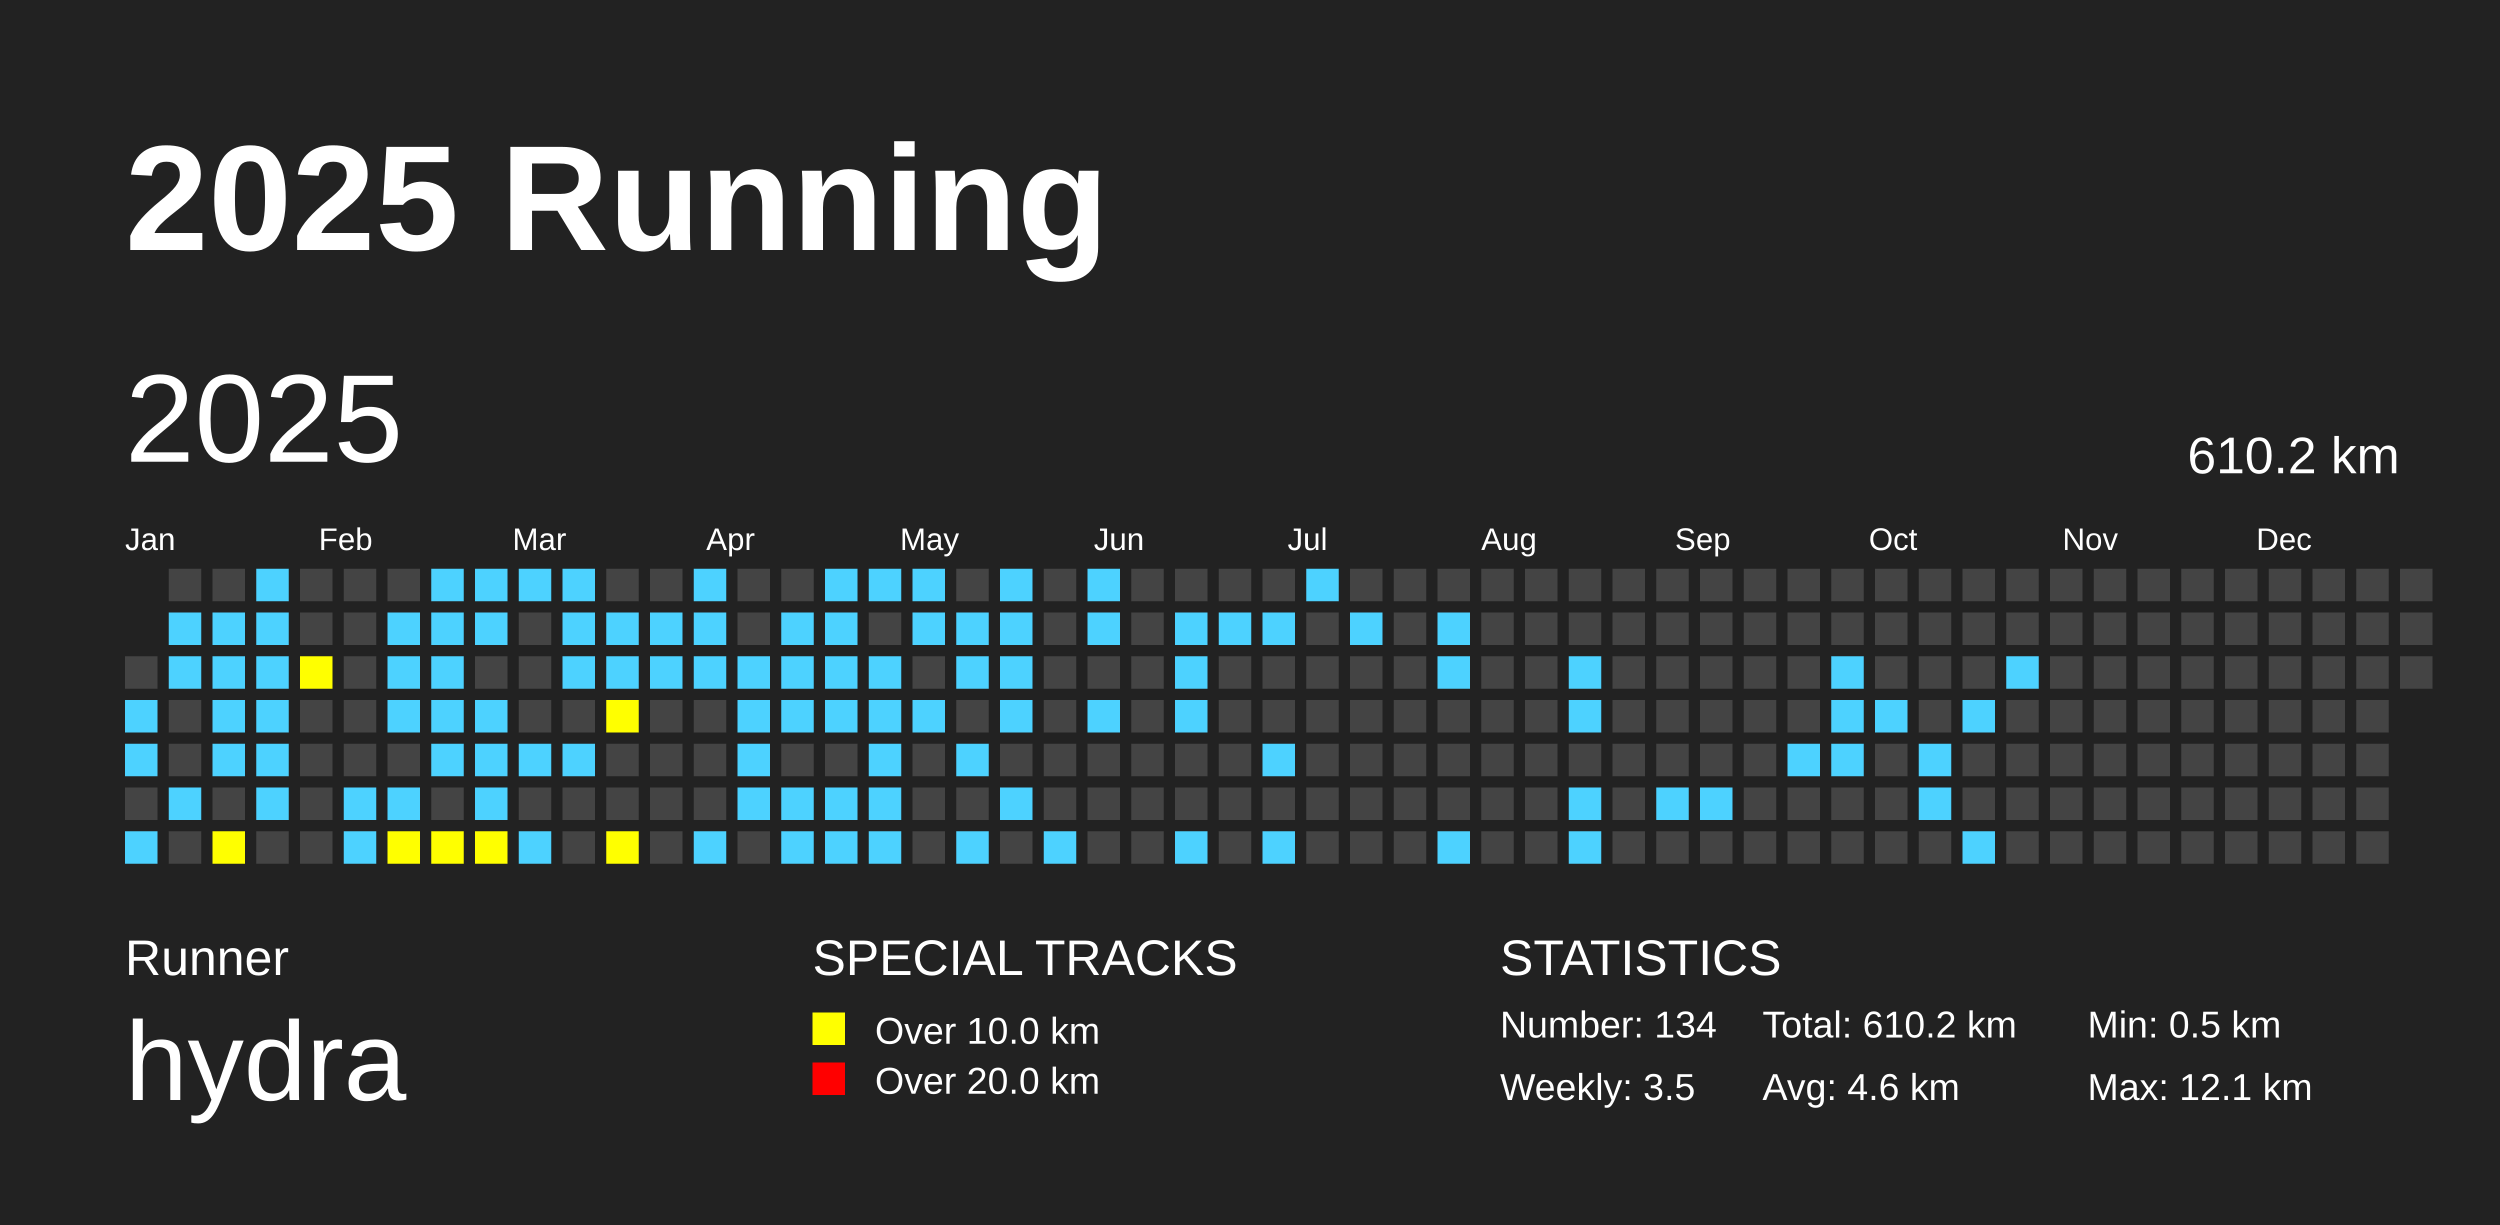
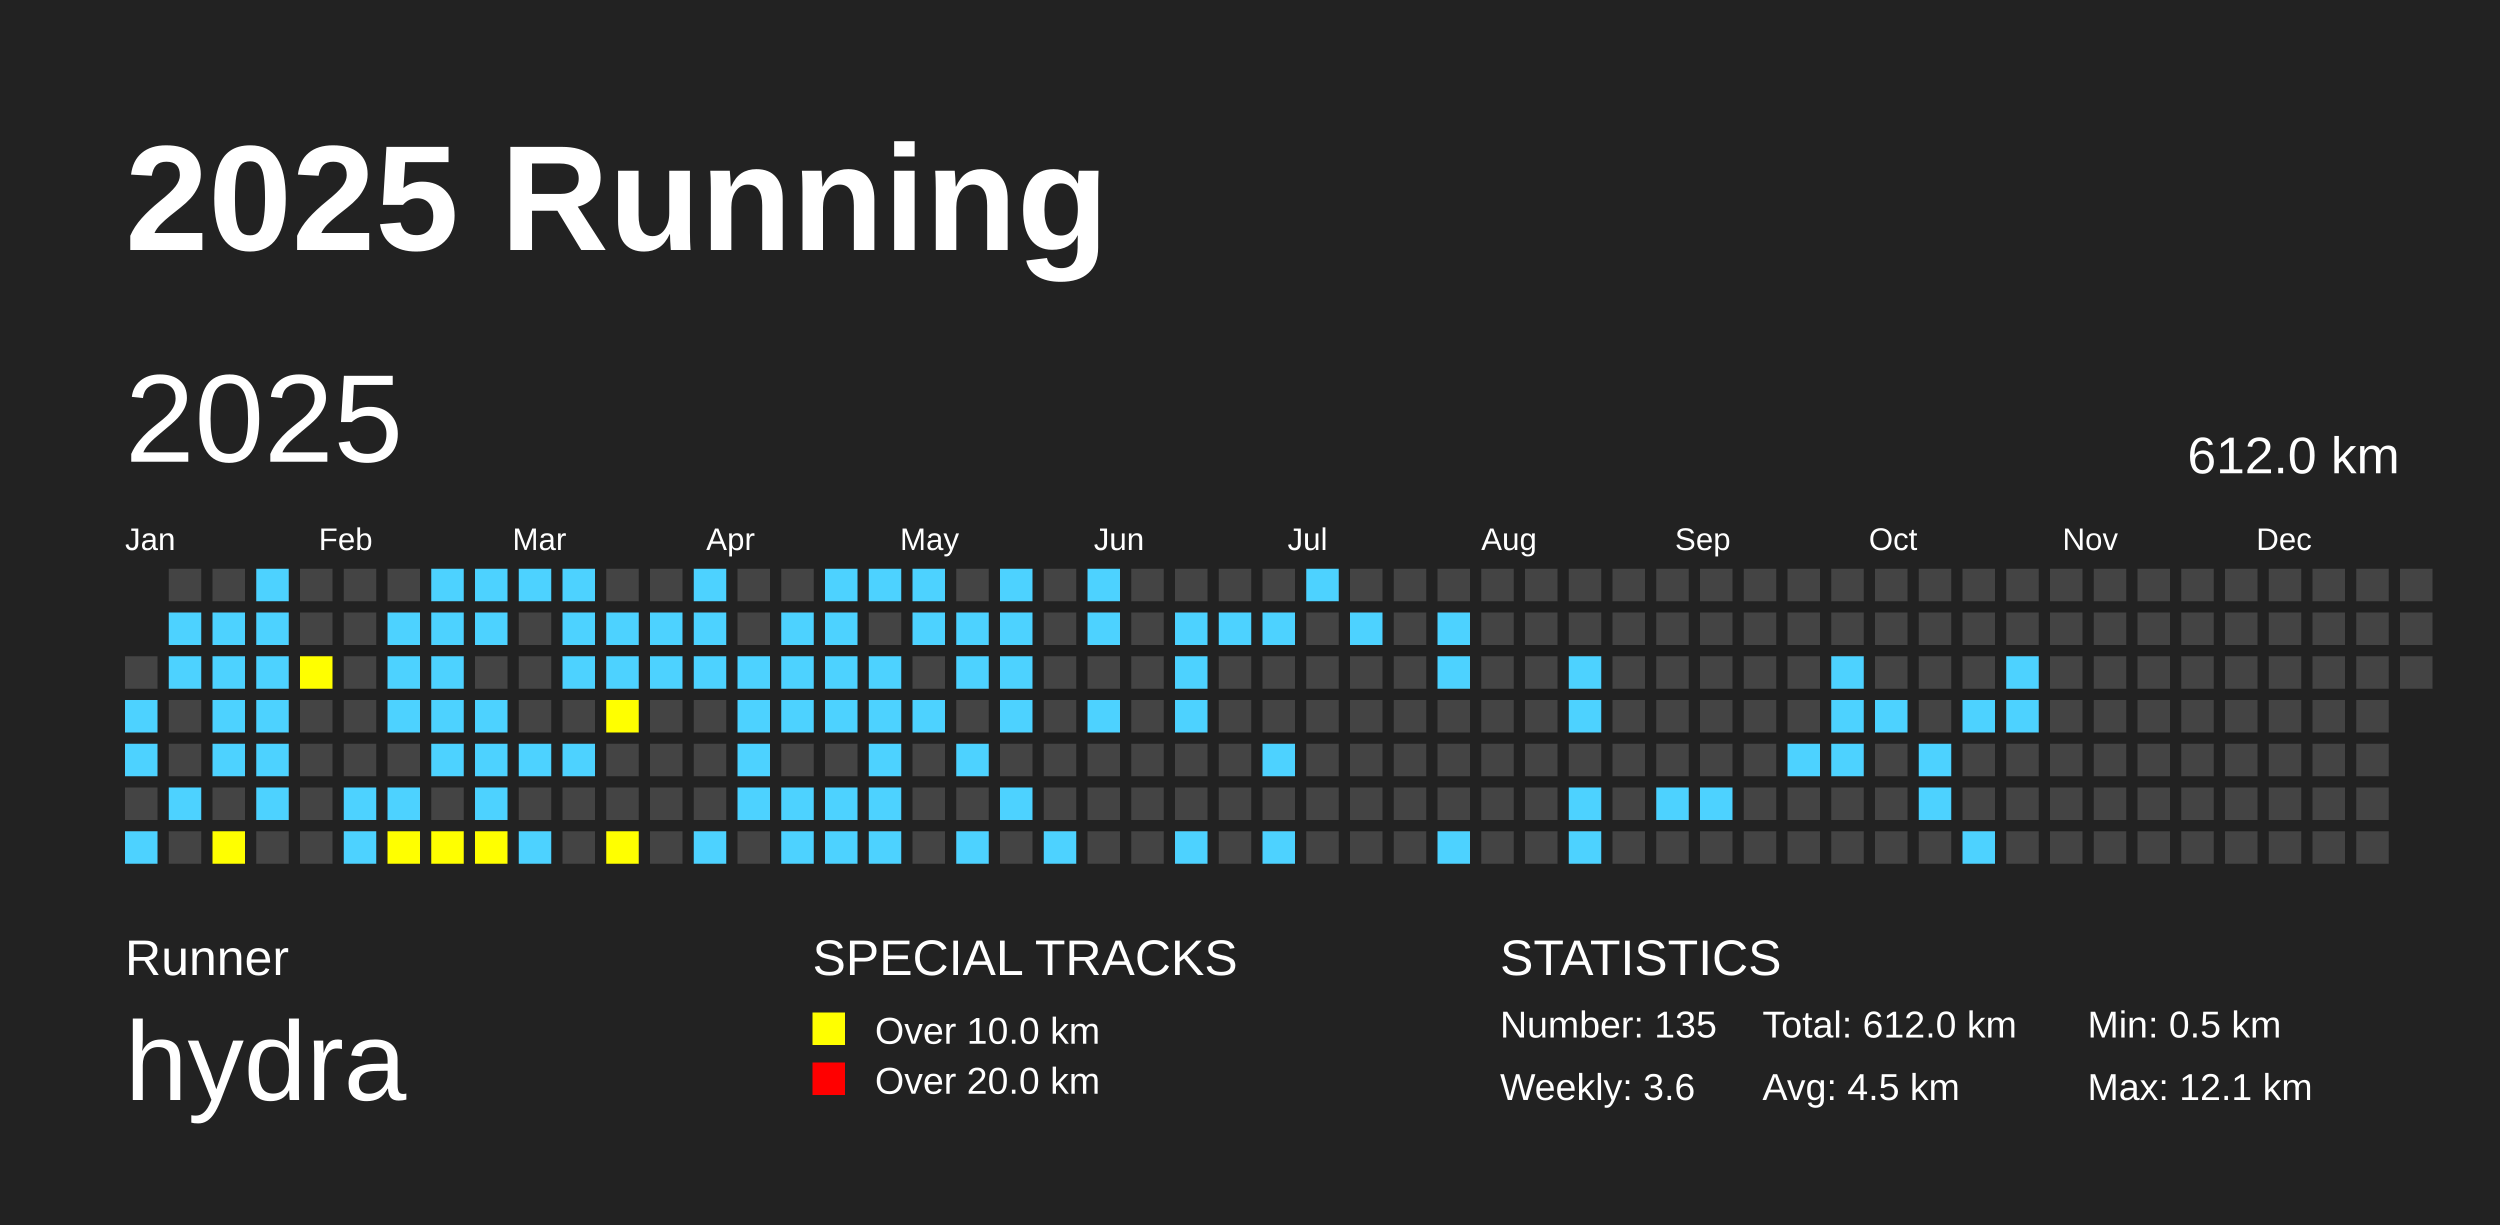
<svg xmlns="http://www.w3.org/2000/svg" baseProfile="full" height="98mm" version="1.1" viewBox="0,0,200,98" width="200mm">
  <defs />
  <rect fill="#222222" height="98" width="200" x="0" y="0" />
  <text fill="#FFFFFF" style="font-size:12px; font-family:Arial; font-weight:bold;" x="10" y="20">2025 Running</text>
  <text fill="#FFFFFF" style="font-size:4px; font-family:Arial" x="10" y="78">Runner</text>
  <text fill="#FFFFFF" style="font-size:9px; font-family:Arial" x="10" y="88">hydra</text>
  <text fill="#FFFFFF" style="font-size:4px; font-family:Arial" x="65" y="78">SPECIAL TRACKS</text>
  <rect fill="yellow" height="2.6" width="2.6" x="65" y="81" />
  <text fill="#FFFFFF" style="font-size:3px; font-family:Arial" x="70" y="83.5">Over 10.0 km</text>
  <rect fill="red" height="2.6" width="2.6" x="65" y="85" />
  <text fill="#FFFFFF" style="font-size:3px; font-family:Arial" x="70" y="87.5">Over 20.0 km</text>
  <text fill="#FFFFFF" style="font-size:4px; font-family:Arial" x="120" y="78">STATISTICS</text>
-   <text fill="#FFFFFF" style="font-size:3px; font-family:Arial" x="120" y="83">Number: 134</text>
-   <text fill="#FFFFFF" style="font-size:3px; font-family:Arial" x="120" y="88">Weekly: 3.5</text>
-   <text fill="#FFFFFF" style="font-size:3px; font-family:Arial" x="141" y="83">Total: 610.2 km</text>
-   <text fill="#FFFFFF" style="font-size:3px; font-family:Arial" x="141" y="88">Avg: 4.6 km</text>
+   <text fill="#FFFFFF" style="font-size:3px; font-family:Arial" x="120" y="83">Number: 135</text>
+   <text fill="#FFFFFF" style="font-size:3px; font-family:Arial" x="120" y="88">Weekly: 3.6</text>
+   <text fill="#FFFFFF" style="font-size:3px; font-family:Arial" x="141" y="83">Total: 612.0 km</text>
+   <text fill="#FFFFFF" style="font-size:3px; font-family:Arial" x="141" y="88">Avg: 4.5 km</text>
  <text fill="#FFFFFF" style="font-size:3px; font-family:Arial" x="167" y="83">Min: 0.5 km</text>
  <text fill="#FFFFFF" style="font-size:3px; font-family:Arial" x="167" y="88">Max: 12.1 km</text>
  <text dominant-baseline="hanging" fill="#FFFFFF" style="font-size:10.0px; font-family:Arial;" x="10" y="30">2025</text>
-   <text dominant-baseline="hanging" fill="#FFFFFF" style="font-size:4.125px; font-family:Arial;" x="175" y="35">610.2 km</text>
+   <text dominant-baseline="hanging" fill="#FFFFFF" style="font-size:4.125px; font-family:Arial;" x="175" y="35">612.0 km</text>
  <text fill="#FFFFFF" style="font-size:2.5px; font-family:Arial" x="10.0" y="44">Jan</text>
  <text fill="#FFFFFF" style="font-size:2.5px; font-family:Arial" x="25.5" y="44">Feb</text>
  <text fill="#FFFFFF" style="font-size:2.5px; font-family:Arial" x="41.0" y="44">Mar</text>
  <text fill="#FFFFFF" style="font-size:2.5px; font-family:Arial" x="56.5" y="44">Apr</text>
  <text fill="#FFFFFF" style="font-size:2.5px; font-family:Arial" x="72.0" y="44">May</text>
  <text fill="#FFFFFF" style="font-size:2.5px; font-family:Arial" x="87.5" y="44">Jun</text>
  <text fill="#FFFFFF" style="font-size:2.5px; font-family:Arial" x="103.0" y="44">Jul</text>
  <text fill="#FFFFFF" style="font-size:2.5px; font-family:Arial" x="118.5" y="44">Aug</text>
  <text fill="#FFFFFF" style="font-size:2.5px; font-family:Arial" x="134.0" y="44">Sep</text>
  <text fill="#FFFFFF" style="font-size:2.5px; font-family:Arial" x="149.5" y="44">Oct</text>
  <text fill="#FFFFFF" style="font-size:2.5px; font-family:Arial" x="165.0" y="44">Nov</text>
  <text fill="#FFFFFF" style="font-size:2.5px; font-family:Arial" x="180.5" y="44">Dec</text>
  <rect fill="#444444" height="2.6" width="2.6" x="10.0" y="52.5" />
  <rect fill="#4DD2FF" height="2.6" width="2.6" x="10.0" y="56.0" />
  <rect fill="#4DD2FF" height="2.6" width="2.6" x="10.0" y="59.5" />
  <rect fill="#444444" height="2.6" width="2.6" x="10.0" y="63.0" />
  <rect fill="#4DD2FF" height="2.6" width="2.6" x="10.0" y="66.5" />
  <rect fill="#444444" height="2.6" width="2.6" x="13.5" y="45.5" />
  <rect fill="#4DD2FF" height="2.6" width="2.6" x="13.5" y="49.0" />
  <rect fill="#4DD2FF" height="2.6" width="2.6" x="13.5" y="52.5" />
  <rect fill="#444444" height="2.6" width="2.6" x="13.5" y="56.0" />
  <rect fill="#444444" height="2.6" width="2.6" x="13.5" y="59.5" />
  <rect fill="#4DD2FF" height="2.6" width="2.6" x="13.5" y="63.0" />
  <rect fill="#444444" height="2.6" width="2.6" x="13.5" y="66.5" />
  <rect fill="#444444" height="2.6" width="2.6" x="17.0" y="45.5" />
  <rect fill="#4DD2FF" height="2.6" width="2.6" x="17.0" y="49.0" />
  <rect fill="#4DD2FF" height="2.6" width="2.6" x="17.0" y="52.5" />
  <rect fill="#4DD2FF" height="2.6" width="2.6" x="17.0" y="56.0" />
  <rect fill="#4DD2FF" height="2.6" width="2.6" x="17.0" y="59.5" />
  <rect fill="#444444" height="2.6" width="2.6" x="17.0" y="63.0" />
  <rect fill="yellow" height="2.6" width="2.6" x="17.0" y="66.5" />
  <rect fill="#4DD2FF" height="2.6" width="2.6" x="20.5" y="45.5" />
  <rect fill="#4DD2FF" height="2.6" width="2.6" x="20.5" y="49.0" />
  <rect fill="#4DD2FF" height="2.6" width="2.6" x="20.5" y="52.5" />
  <rect fill="#4DD2FF" height="2.6" width="2.6" x="20.5" y="56.0" />
  <rect fill="#4DD2FF" height="2.6" width="2.6" x="20.5" y="59.5" />
  <rect fill="#4DD2FF" height="2.6" width="2.6" x="20.5" y="63.0" />
  <rect fill="#444444" height="2.6" width="2.6" x="20.5" y="66.5" />
  <rect fill="#444444" height="2.6" width="2.6" x="24.0" y="45.5" />
  <rect fill="#444444" height="2.6" width="2.6" x="24.0" y="49.0" />
  <rect fill="yellow" height="2.6" width="2.6" x="24.0" y="52.5" />
  <rect fill="#444444" height="2.6" width="2.6" x="24.0" y="56.0" />
  <rect fill="#444444" height="2.6" width="2.6" x="24.0" y="59.5" />
  <rect fill="#444444" height="2.6" width="2.6" x="24.0" y="63.0" />
  <rect fill="#444444" height="2.6" width="2.6" x="24.0" y="66.5" />
  <rect fill="#444444" height="2.6" width="2.6" x="27.5" y="45.5" />
  <rect fill="#444444" height="2.6" width="2.6" x="27.5" y="49.0" />
  <rect fill="#444444" height="2.6" width="2.6" x="27.5" y="52.5" />
  <rect fill="#444444" height="2.6" width="2.6" x="27.5" y="56.0" />
  <rect fill="#444444" height="2.6" width="2.6" x="27.5" y="59.5" />
  <rect fill="#4DD2FF" height="2.6" width="2.6" x="27.5" y="63.0" />
  <rect fill="#4DD2FF" height="2.6" width="2.6" x="27.5" y="66.5" />
  <rect fill="#444444" height="2.6" width="2.6" x="31.0" y="45.5" />
  <rect fill="#4DD2FF" height="2.6" width="2.6" x="31.0" y="49.0" />
  <rect fill="#4DD2FF" height="2.6" width="2.6" x="31.0" y="52.5" />
  <rect fill="#4DD2FF" height="2.6" width="2.6" x="31.0" y="56.0" />
  <rect fill="#444444" height="2.6" width="2.6" x="31.0" y="59.5" />
  <rect fill="#4DD2FF" height="2.6" width="2.6" x="31.0" y="63.0" />
  <rect fill="yellow" height="2.6" width="2.6" x="31.0" y="66.5" />
  <rect fill="#4DD2FF" height="2.6" width="2.6" x="34.5" y="45.5" />
  <rect fill="#4DD2FF" height="2.6" width="2.6" x="34.5" y="49.0" />
  <rect fill="#4DD2FF" height="2.6" width="2.6" x="34.5" y="52.5" />
  <rect fill="#4DD2FF" height="2.6" width="2.6" x="34.5" y="56.0" />
  <rect fill="#4DD2FF" height="2.6" width="2.6" x="34.5" y="59.5" />
  <rect fill="#444444" height="2.6" width="2.6" x="34.5" y="63.0" />
  <rect fill="yellow" height="2.6" width="2.6" x="34.5" y="66.5" />
  <rect fill="#4DD2FF" height="2.6" width="2.6" x="38.0" y="45.5" />
  <rect fill="#4DD2FF" height="2.6" width="2.6" x="38.0" y="49.0" />
  <rect fill="#444444" height="2.6" width="2.6" x="38.0" y="52.5" />
  <rect fill="#4DD2FF" height="2.6" width="2.6" x="38.0" y="56.0" />
  <rect fill="#4DD2FF" height="2.6" width="2.6" x="38.0" y="59.5" />
  <rect fill="#4DD2FF" height="2.6" width="2.6" x="38.0" y="63.0" />
  <rect fill="yellow" height="2.6" width="2.6" x="38.0" y="66.5" />
  <rect fill="#4DD2FF" height="2.6" width="2.6" x="41.5" y="45.5" />
  <rect fill="#444444" height="2.6" width="2.6" x="41.5" y="49.0" />
  <rect fill="#444444" height="2.6" width="2.6" x="41.5" y="52.5" />
  <rect fill="#444444" height="2.6" width="2.6" x="41.5" y="56.0" />
  <rect fill="#4DD2FF" height="2.6" width="2.6" x="41.5" y="59.5" />
  <rect fill="#444444" height="2.6" width="2.6" x="41.5" y="63.0" />
  <rect fill="#4DD2FF" height="2.6" width="2.6" x="41.5" y="66.5" />
  <rect fill="#4DD2FF" height="2.6" width="2.6" x="45.0" y="45.5" />
  <rect fill="#4DD2FF" height="2.6" width="2.6" x="45.0" y="49.0" />
  <rect fill="#4DD2FF" height="2.6" width="2.6" x="45.0" y="52.5" />
  <rect fill="#444444" height="2.6" width="2.6" x="45.0" y="56.0" />
  <rect fill="#4DD2FF" height="2.6" width="2.6" x="45.0" y="59.5" />
  <rect fill="#444444" height="2.6" width="2.6" x="45.0" y="63.0" />
  <rect fill="#444444" height="2.6" width="2.6" x="45.0" y="66.5" />
  <rect fill="#444444" height="2.6" width="2.6" x="48.5" y="45.5" />
  <rect fill="#4DD2FF" height="2.6" width="2.6" x="48.5" y="49.0" />
  <rect fill="#4DD2FF" height="2.6" width="2.6" x="48.5" y="52.5" />
  <rect fill="yellow" height="2.6" width="2.6" x="48.5" y="56.0" />
  <rect fill="#444444" height="2.6" width="2.6" x="48.5" y="59.5" />
  <rect fill="#444444" height="2.6" width="2.6" x="48.5" y="63.0" />
  <rect fill="yellow" height="2.6" width="2.6" x="48.5" y="66.5" />
  <rect fill="#444444" height="2.6" width="2.6" x="52.0" y="45.5" />
  <rect fill="#4DD2FF" height="2.6" width="2.6" x="52.0" y="49.0" />
  <rect fill="#4DD2FF" height="2.6" width="2.6" x="52.0" y="52.5" />
  <rect fill="#444444" height="2.6" width="2.6" x="52.0" y="56.0" />
  <rect fill="#444444" height="2.6" width="2.6" x="52.0" y="59.5" />
  <rect fill="#444444" height="2.6" width="2.6" x="52.0" y="63.0" />
  <rect fill="#444444" height="2.6" width="2.6" x="52.0" y="66.5" />
  <rect fill="#4DD2FF" height="2.6" width="2.6" x="55.5" y="45.5" />
  <rect fill="#4DD2FF" height="2.6" width="2.6" x="55.5" y="49.0" />
  <rect fill="#4DD2FF" height="2.6" width="2.6" x="55.5" y="52.5" />
  <rect fill="#444444" height="2.6" width="2.6" x="55.5" y="56.0" />
  <rect fill="#444444" height="2.6" width="2.6" x="55.5" y="59.5" />
  <rect fill="#444444" height="2.6" width="2.6" x="55.5" y="63.0" />
  <rect fill="#4DD2FF" height="2.6" width="2.6" x="55.5" y="66.5" />
  <rect fill="#444444" height="2.6" width="2.6" x="59.0" y="45.5" />
  <rect fill="#444444" height="2.6" width="2.6" x="59.0" y="49.0" />
  <rect fill="#4DD2FF" height="2.6" width="2.6" x="59.0" y="52.5" />
  <rect fill="#4DD2FF" height="2.6" width="2.6" x="59.0" y="56.0" />
  <rect fill="#4DD2FF" height="2.6" width="2.6" x="59.0" y="59.5" />
  <rect fill="#4DD2FF" height="2.6" width="2.6" x="59.0" y="63.0" />
  <rect fill="#444444" height="2.6" width="2.6" x="59.0" y="66.5" />
  <rect fill="#444444" height="2.6" width="2.6" x="62.5" y="45.5" />
  <rect fill="#4DD2FF" height="2.6" width="2.6" x="62.5" y="49.0" />
  <rect fill="#4DD2FF" height="2.6" width="2.6" x="62.5" y="52.5" />
  <rect fill="#4DD2FF" height="2.6" width="2.6" x="62.5" y="56.0" />
  <rect fill="#444444" height="2.6" width="2.6" x="62.5" y="59.5" />
  <rect fill="#4DD2FF" height="2.6" width="2.6" x="62.5" y="63.0" />
  <rect fill="#4DD2FF" height="2.6" width="2.6" x="62.5" y="66.5" />
  <rect fill="#4DD2FF" height="2.6" width="2.6" x="66.0" y="45.5" />
  <rect fill="#4DD2FF" height="2.6" width="2.6" x="66.0" y="49.0" />
  <rect fill="#4DD2FF" height="2.6" width="2.6" x="66.0" y="52.5" />
  <rect fill="#4DD2FF" height="2.6" width="2.6" x="66.0" y="56.0" />
  <rect fill="#444444" height="2.6" width="2.6" x="66.0" y="59.5" />
  <rect fill="#4DD2FF" height="2.6" width="2.6" x="66.0" y="63.0" />
  <rect fill="#4DD2FF" height="2.6" width="2.6" x="66.0" y="66.5" />
  <rect fill="#4DD2FF" height="2.6" width="2.6" x="69.5" y="45.5" />
  <rect fill="#444444" height="2.6" width="2.6" x="69.5" y="49.0" />
  <rect fill="#4DD2FF" height="2.6" width="2.6" x="69.5" y="52.5" />
  <rect fill="#4DD2FF" height="2.6" width="2.6" x="69.5" y="56.0" />
  <rect fill="#4DD2FF" height="2.6" width="2.6" x="69.5" y="59.5" />
  <rect fill="#4DD2FF" height="2.6" width="2.6" x="69.5" y="63.0" />
  <rect fill="#4DD2FF" height="2.6" width="2.6" x="69.5" y="66.5" />
  <rect fill="#4DD2FF" height="2.6" width="2.6" x="73.0" y="45.5" />
  <rect fill="#4DD2FF" height="2.6" width="2.6" x="73.0" y="49.0" />
  <rect fill="#444444" height="2.6" width="2.6" x="73.0" y="52.5" />
  <rect fill="#4DD2FF" height="2.6" width="2.6" x="73.0" y="56.0" />
  <rect fill="#444444" height="2.6" width="2.6" x="73.0" y="59.5" />
  <rect fill="#444444" height="2.6" width="2.6" x="73.0" y="63.0" />
  <rect fill="#444444" height="2.6" width="2.6" x="73.0" y="66.5" />
  <rect fill="#444444" height="2.6" width="2.6" x="76.5" y="45.5" />
  <rect fill="#4DD2FF" height="2.6" width="2.6" x="76.5" y="49.0" />
  <rect fill="#4DD2FF" height="2.6" width="2.6" x="76.5" y="52.5" />
  <rect fill="#444444" height="2.6" width="2.6" x="76.5" y="56.0" />
  <rect fill="#4DD2FF" height="2.6" width="2.6" x="76.5" y="59.5" />
  <rect fill="#444444" height="2.6" width="2.6" x="76.5" y="63.0" />
  <rect fill="#4DD2FF" height="2.6" width="2.6" x="76.5" y="66.5" />
  <rect fill="#4DD2FF" height="2.6" width="2.6" x="80.0" y="45.5" />
  <rect fill="#4DD2FF" height="2.6" width="2.6" x="80.0" y="49.0" />
  <rect fill="#4DD2FF" height="2.6" width="2.6" x="80.0" y="52.5" />
  <rect fill="#4DD2FF" height="2.6" width="2.6" x="80.0" y="56.0" />
  <rect fill="#444444" height="2.6" width="2.6" x="80.0" y="59.5" />
  <rect fill="#4DD2FF" height="2.6" width="2.6" x="80.0" y="63.0" />
  <rect fill="#444444" height="2.6" width="2.6" x="80.0" y="66.5" />
  <rect fill="#444444" height="2.6" width="2.6" x="83.5" y="45.5" />
  <rect fill="#444444" height="2.6" width="2.6" x="83.5" y="49.0" />
  <rect fill="#444444" height="2.6" width="2.6" x="83.5" y="52.5" />
  <rect fill="#444444" height="2.6" width="2.6" x="83.5" y="56.0" />
  <rect fill="#444444" height="2.6" width="2.6" x="83.5" y="59.5" />
  <rect fill="#444444" height="2.6" width="2.6" x="83.5" y="63.0" />
  <rect fill="#4DD2FF" height="2.6" width="2.6" x="83.5" y="66.5" />
  <rect fill="#4DD2FF" height="2.6" width="2.6" x="87.0" y="45.5" />
  <rect fill="#4DD2FF" height="2.6" width="2.6" x="87.0" y="49.0" />
  <rect fill="#444444" height="2.6" width="2.6" x="87.0" y="52.5" />
  <rect fill="#4DD2FF" height="2.6" width="2.6" x="87.0" y="56.0" />
  <rect fill="#444444" height="2.6" width="2.6" x="87.0" y="59.5" />
  <rect fill="#444444" height="2.6" width="2.6" x="87.0" y="63.0" />
  <rect fill="#444444" height="2.6" width="2.6" x="87.0" y="66.5" />
  <rect fill="#444444" height="2.6" width="2.6" x="90.5" y="45.5" />
  <rect fill="#444444" height="2.6" width="2.6" x="90.5" y="49.0" />
  <rect fill="#444444" height="2.6" width="2.6" x="90.5" y="52.5" />
  <rect fill="#444444" height="2.6" width="2.6" x="90.5" y="56.0" />
  <rect fill="#444444" height="2.6" width="2.6" x="90.5" y="59.5" />
  <rect fill="#444444" height="2.6" width="2.6" x="90.5" y="63.0" />
  <rect fill="#444444" height="2.6" width="2.6" x="90.5" y="66.5" />
  <rect fill="#444444" height="2.6" width="2.6" x="94.0" y="45.5" />
  <rect fill="#4DD2FF" height="2.6" width="2.6" x="94.0" y="49.0" />
  <rect fill="#4DD2FF" height="2.6" width="2.6" x="94.0" y="52.5" />
  <rect fill="#4DD2FF" height="2.6" width="2.6" x="94.0" y="56.0" />
  <rect fill="#444444" height="2.6" width="2.6" x="94.0" y="59.5" />
  <rect fill="#444444" height="2.6" width="2.6" x="94.0" y="63.0" />
  <rect fill="#4DD2FF" height="2.6" width="2.6" x="94.0" y="66.5" />
  <rect fill="#444444" height="2.6" width="2.6" x="97.5" y="45.5" />
  <rect fill="#4DD2FF" height="2.6" width="2.6" x="97.5" y="49.0" />
  <rect fill="#444444" height="2.6" width="2.6" x="97.5" y="52.5" />
  <rect fill="#444444" height="2.6" width="2.6" x="97.5" y="56.0" />
  <rect fill="#444444" height="2.6" width="2.6" x="97.5" y="59.5" />
  <rect fill="#444444" height="2.6" width="2.6" x="97.5" y="63.0" />
  <rect fill="#444444" height="2.6" width="2.6" x="97.5" y="66.5" />
  <rect fill="#444444" height="2.6" width="2.6" x="101.0" y="45.5" />
  <rect fill="#4DD2FF" height="2.6" width="2.6" x="101.0" y="49.0" />
  <rect fill="#444444" height="2.6" width="2.6" x="101.0" y="52.5" />
  <rect fill="#444444" height="2.6" width="2.6" x="101.0" y="56.0" />
  <rect fill="#4DD2FF" height="2.6" width="2.6" x="101.0" y="59.5" />
  <rect fill="#444444" height="2.6" width="2.6" x="101.0" y="63.0" />
  <rect fill="#4DD2FF" height="2.6" width="2.6" x="101.0" y="66.5" />
  <rect fill="#4DD2FF" height="2.6" width="2.6" x="104.5" y="45.5" />
  <rect fill="#444444" height="2.6" width="2.6" x="104.5" y="49.0" />
  <rect fill="#444444" height="2.6" width="2.6" x="104.5" y="52.5" />
  <rect fill="#444444" height="2.6" width="2.6" x="104.5" y="56.0" />
  <rect fill="#444444" height="2.6" width="2.6" x="104.5" y="59.5" />
  <rect fill="#444444" height="2.6" width="2.6" x="104.5" y="63.0" />
  <rect fill="#444444" height="2.6" width="2.6" x="104.5" y="66.5" />
  <rect fill="#444444" height="2.6" width="2.6" x="108.0" y="45.5" />
  <rect fill="#4DD2FF" height="2.6" width="2.6" x="108.0" y="49.0" />
  <rect fill="#444444" height="2.6" width="2.6" x="108.0" y="52.5" />
  <rect fill="#444444" height="2.6" width="2.6" x="108.0" y="56.0" />
  <rect fill="#444444" height="2.6" width="2.6" x="108.0" y="59.5" />
  <rect fill="#444444" height="2.6" width="2.6" x="108.0" y="63.0" />
  <rect fill="#444444" height="2.6" width="2.6" x="108.0" y="66.5" />
  <rect fill="#444444" height="2.6" width="2.6" x="111.5" y="45.5" />
  <rect fill="#444444" height="2.6" width="2.6" x="111.5" y="49.0" />
  <rect fill="#444444" height="2.6" width="2.6" x="111.5" y="52.5" />
  <rect fill="#444444" height="2.6" width="2.6" x="111.5" y="56.0" />
  <rect fill="#444444" height="2.6" width="2.6" x="111.5" y="59.5" />
  <rect fill="#444444" height="2.6" width="2.6" x="111.5" y="63.0" />
  <rect fill="#444444" height="2.6" width="2.6" x="111.5" y="66.5" />
  <rect fill="#444444" height="2.6" width="2.6" x="115.0" y="45.5" />
  <rect fill="#4DD2FF" height="2.6" width="2.6" x="115.0" y="49.0" />
  <rect fill="#4DD2FF" height="2.6" width="2.6" x="115.0" y="52.5" />
  <rect fill="#444444" height="2.6" width="2.6" x="115.0" y="56.0" />
  <rect fill="#444444" height="2.6" width="2.6" x="115.0" y="59.5" />
  <rect fill="#444444" height="2.6" width="2.6" x="115.0" y="63.0" />
  <rect fill="#4DD2FF" height="2.6" width="2.6" x="115.0" y="66.5" />
  <rect fill="#444444" height="2.6" width="2.6" x="118.5" y="45.5" />
  <rect fill="#444444" height="2.6" width="2.6" x="118.5" y="49.0" />
  <rect fill="#444444" height="2.6" width="2.6" x="118.5" y="52.5" />
  <rect fill="#444444" height="2.6" width="2.6" x="118.5" y="56.0" />
  <rect fill="#444444" height="2.6" width="2.6" x="118.5" y="59.5" />
  <rect fill="#444444" height="2.6" width="2.6" x="118.5" y="63.0" />
  <rect fill="#444444" height="2.6" width="2.6" x="118.5" y="66.5" />
  <rect fill="#444444" height="2.6" width="2.6" x="122.0" y="45.5" />
  <rect fill="#444444" height="2.6" width="2.6" x="122.0" y="49.0" />
  <rect fill="#444444" height="2.6" width="2.6" x="122.0" y="52.5" />
  <rect fill="#444444" height="2.6" width="2.6" x="122.0" y="56.0" />
  <rect fill="#444444" height="2.6" width="2.6" x="122.0" y="59.5" />
  <rect fill="#444444" height="2.6" width="2.6" x="122.0" y="63.0" />
  <rect fill="#444444" height="2.6" width="2.6" x="122.0" y="66.5" />
  <rect fill="#444444" height="2.6" width="2.6" x="125.5" y="45.5" />
  <rect fill="#444444" height="2.6" width="2.6" x="125.5" y="49.0" />
  <rect fill="#4DD2FF" height="2.6" width="2.6" x="125.5" y="52.5" />
  <rect fill="#4DD2FF" height="2.6" width="2.6" x="125.5" y="56.0" />
  <rect fill="#444444" height="2.6" width="2.6" x="125.5" y="59.5" />
  <rect fill="#4DD2FF" height="2.6" width="2.6" x="125.5" y="63.0" />
  <rect fill="#4DD2FF" height="2.6" width="2.6" x="125.5" y="66.5" />
  <rect fill="#444444" height="2.6" width="2.6" x="129.0" y="45.5" />
  <rect fill="#444444" height="2.6" width="2.6" x="129.0" y="49.0" />
  <rect fill="#444444" height="2.6" width="2.6" x="129.0" y="52.5" />
  <rect fill="#444444" height="2.6" width="2.6" x="129.0" y="56.0" />
  <rect fill="#444444" height="2.6" width="2.6" x="129.0" y="59.5" />
  <rect fill="#444444" height="2.6" width="2.6" x="129.0" y="63.0" />
  <rect fill="#444444" height="2.6" width="2.6" x="129.0" y="66.5" />
  <rect fill="#444444" height="2.6" width="2.6" x="132.5" y="45.5" />
  <rect fill="#444444" height="2.6" width="2.6" x="132.5" y="49.0" />
  <rect fill="#444444" height="2.6" width="2.6" x="132.5" y="52.5" />
  <rect fill="#444444" height="2.6" width="2.6" x="132.5" y="56.0" />
  <rect fill="#444444" height="2.6" width="2.6" x="132.5" y="59.5" />
  <rect fill="#4DD2FF" height="2.6" width="2.6" x="132.5" y="63.0" />
  <rect fill="#444444" height="2.6" width="2.6" x="132.5" y="66.5" />
  <rect fill="#444444" height="2.6" width="2.6" x="136.0" y="45.5" />
  <rect fill="#444444" height="2.6" width="2.6" x="136.0" y="49.0" />
  <rect fill="#444444" height="2.6" width="2.6" x="136.0" y="52.5" />
  <rect fill="#444444" height="2.6" width="2.6" x="136.0" y="56.0" />
  <rect fill="#444444" height="2.6" width="2.6" x="136.0" y="59.5" />
  <rect fill="#4DD2FF" height="2.6" width="2.6" x="136.0" y="63.0" />
  <rect fill="#444444" height="2.6" width="2.6" x="136.0" y="66.5" />
  <rect fill="#444444" height="2.6" width="2.6" x="139.5" y="45.5" />
  <rect fill="#444444" height="2.6" width="2.6" x="139.5" y="49.0" />
  <rect fill="#444444" height="2.6" width="2.6" x="139.5" y="52.5" />
  <rect fill="#444444" height="2.6" width="2.6" x="139.5" y="56.0" />
  <rect fill="#444444" height="2.6" width="2.6" x="139.5" y="59.5" />
  <rect fill="#444444" height="2.6" width="2.6" x="139.5" y="63.0" />
  <rect fill="#444444" height="2.6" width="2.6" x="139.5" y="66.5" />
  <rect fill="#444444" height="2.6" width="2.6" x="143.0" y="45.5" />
  <rect fill="#444444" height="2.6" width="2.6" x="143.0" y="49.0" />
  <rect fill="#444444" height="2.6" width="2.6" x="143.0" y="52.5" />
  <rect fill="#444444" height="2.6" width="2.6" x="143.0" y="56.0" />
  <rect fill="#4DD2FF" height="2.6" width="2.6" x="143.0" y="59.5" />
  <rect fill="#444444" height="2.6" width="2.6" x="143.0" y="63.0" />
  <rect fill="#444444" height="2.6" width="2.6" x="143.0" y="66.5" />
  <rect fill="#444444" height="2.6" width="2.6" x="146.5" y="45.5" />
  <rect fill="#444444" height="2.6" width="2.6" x="146.5" y="49.0" />
  <rect fill="#4DD2FF" height="2.6" width="2.6" x="146.5" y="52.5" />
  <rect fill="#4DD2FF" height="2.6" width="2.6" x="146.5" y="56.0" />
  <rect fill="#4DD2FF" height="2.6" width="2.6" x="146.5" y="59.5" />
  <rect fill="#444444" height="2.6" width="2.6" x="146.5" y="63.0" />
  <rect fill="#444444" height="2.6" width="2.6" x="146.5" y="66.5" />
  <rect fill="#444444" height="2.6" width="2.6" x="150.0" y="45.5" />
  <rect fill="#444444" height="2.6" width="2.6" x="150.0" y="49.0" />
  <rect fill="#444444" height="2.6" width="2.6" x="150.0" y="52.5" />
  <rect fill="#4DD2FF" height="2.6" width="2.6" x="150.0" y="56.0" />
  <rect fill="#444444" height="2.6" width="2.6" x="150.0" y="59.5" />
  <rect fill="#444444" height="2.6" width="2.6" x="150.0" y="63.0" />
  <rect fill="#444444" height="2.6" width="2.6" x="150.0" y="66.5" />
  <rect fill="#444444" height="2.6" width="2.6" x="153.5" y="45.5" />
  <rect fill="#444444" height="2.6" width="2.6" x="153.5" y="49.0" />
  <rect fill="#444444" height="2.6" width="2.6" x="153.5" y="52.5" />
  <rect fill="#444444" height="2.6" width="2.6" x="153.5" y="56.0" />
  <rect fill="#4DD2FF" height="2.6" width="2.6" x="153.5" y="59.5" />
  <rect fill="#4DD2FF" height="2.6" width="2.6" x="153.5" y="63.0" />
  <rect fill="#444444" height="2.6" width="2.6" x="153.5" y="66.5" />
  <rect fill="#444444" height="2.6" width="2.6" x="157.0" y="45.5" />
  <rect fill="#444444" height="2.6" width="2.6" x="157.0" y="49.0" />
  <rect fill="#444444" height="2.6" width="2.6" x="157.0" y="52.5" />
  <rect fill="#4DD2FF" height="2.6" width="2.6" x="157.0" y="56.0" />
  <rect fill="#444444" height="2.6" width="2.6" x="157.0" y="59.5" />
  <rect fill="#444444" height="2.6" width="2.6" x="157.0" y="63.0" />
  <rect fill="#4DD2FF" height="2.6" width="2.6" x="157.0" y="66.5" />
  <rect fill="#444444" height="2.6" width="2.6" x="160.5" y="45.5" />
  <rect fill="#444444" height="2.6" width="2.6" x="160.5" y="49.0" />
  <rect fill="#4DD2FF" height="2.6" width="2.6" x="160.5" y="52.5" />
-   <rect fill="#444444" height="2.6" width="2.6" x="160.5" y="56.0" />
+   <rect fill="#4DD2FF" height="2.6" width="2.6" x="160.5" y="56.0" />
  <rect fill="#444444" height="2.6" width="2.6" x="160.5" y="59.5" />
  <rect fill="#444444" height="2.6" width="2.6" x="160.5" y="63.0" />
  <rect fill="#444444" height="2.6" width="2.6" x="160.5" y="66.5" />
  <rect fill="#444444" height="2.6" width="2.6" x="164.0" y="45.5" />
  <rect fill="#444444" height="2.6" width="2.6" x="164.0" y="49.0" />
  <rect fill="#444444" height="2.6" width="2.6" x="164.0" y="52.5" />
  <rect fill="#444444" height="2.6" width="2.6" x="164.0" y="56.0" />
  <rect fill="#444444" height="2.6" width="2.6" x="164.0" y="59.5" />
  <rect fill="#444444" height="2.6" width="2.6" x="164.0" y="63.0" />
  <rect fill="#444444" height="2.6" width="2.6" x="164.0" y="66.5" />
  <rect fill="#444444" height="2.6" width="2.6" x="167.5" y="45.5" />
  <rect fill="#444444" height="2.6" width="2.6" x="167.5" y="49.0" />
  <rect fill="#444444" height="2.6" width="2.6" x="167.5" y="52.5" />
  <rect fill="#444444" height="2.6" width="2.6" x="167.5" y="56.0" />
  <rect fill="#444444" height="2.6" width="2.6" x="167.5" y="59.5" />
  <rect fill="#444444" height="2.6" width="2.6" x="167.5" y="63.0" />
  <rect fill="#444444" height="2.6" width="2.6" x="167.5" y="66.5" />
  <rect fill="#444444" height="2.6" width="2.6" x="171.0" y="45.5" />
  <rect fill="#444444" height="2.6" width="2.6" x="171.0" y="49.0" />
  <rect fill="#444444" height="2.6" width="2.6" x="171.0" y="52.5" />
  <rect fill="#444444" height="2.6" width="2.6" x="171.0" y="56.0" />
  <rect fill="#444444" height="2.6" width="2.6" x="171.0" y="59.5" />
  <rect fill="#444444" height="2.6" width="2.6" x="171.0" y="63.0" />
  <rect fill="#444444" height="2.6" width="2.6" x="171.0" y="66.5" />
  <rect fill="#444444" height="2.6" width="2.6" x="174.5" y="45.5" />
  <rect fill="#444444" height="2.6" width="2.6" x="174.5" y="49.0" />
  <rect fill="#444444" height="2.6" width="2.6" x="174.5" y="52.5" />
  <rect fill="#444444" height="2.6" width="2.6" x="174.5" y="56.0" />
  <rect fill="#444444" height="2.6" width="2.6" x="174.5" y="59.5" />
  <rect fill="#444444" height="2.6" width="2.6" x="174.5" y="63.0" />
  <rect fill="#444444" height="2.6" width="2.6" x="174.5" y="66.5" />
  <rect fill="#444444" height="2.6" width="2.6" x="178.0" y="45.5" />
  <rect fill="#444444" height="2.6" width="2.6" x="178.0" y="49.0" />
  <rect fill="#444444" height="2.6" width="2.6" x="178.0" y="52.5" />
  <rect fill="#444444" height="2.6" width="2.6" x="178.0" y="56.0" />
  <rect fill="#444444" height="2.6" width="2.6" x="178.0" y="59.5" />
  <rect fill="#444444" height="2.6" width="2.6" x="178.0" y="63.0" />
  <rect fill="#444444" height="2.6" width="2.6" x="178.0" y="66.5" />
  <rect fill="#444444" height="2.6" width="2.6" x="181.5" y="45.5" />
  <rect fill="#444444" height="2.6" width="2.6" x="181.5" y="49.0" />
  <rect fill="#444444" height="2.6" width="2.6" x="181.5" y="52.5" />
  <rect fill="#444444" height="2.6" width="2.6" x="181.5" y="56.0" />
  <rect fill="#444444" height="2.6" width="2.6" x="181.5" y="59.5" />
  <rect fill="#444444" height="2.6" width="2.6" x="181.5" y="63.0" />
  <rect fill="#444444" height="2.6" width="2.6" x="181.5" y="66.5" />
  <rect fill="#444444" height="2.6" width="2.6" x="185.0" y="45.5" />
  <rect fill="#444444" height="2.6" width="2.6" x="185.0" y="49.0" />
  <rect fill="#444444" height="2.6" width="2.6" x="185.0" y="52.5" />
  <rect fill="#444444" height="2.6" width="2.6" x="185.0" y="56.0" />
  <rect fill="#444444" height="2.6" width="2.6" x="185.0" y="59.5" />
  <rect fill="#444444" height="2.6" width="2.6" x="185.0" y="63.0" />
  <rect fill="#444444" height="2.6" width="2.6" x="185.0" y="66.5" />
  <rect fill="#444444" height="2.6" width="2.6" x="188.5" y="45.5" />
  <rect fill="#444444" height="2.6" width="2.6" x="188.5" y="49.0" />
  <rect fill="#444444" height="2.6" width="2.6" x="188.5" y="52.5" />
  <rect fill="#444444" height="2.6" width="2.6" x="188.5" y="56.0" />
  <rect fill="#444444" height="2.6" width="2.6" x="188.5" y="59.5" />
  <rect fill="#444444" height="2.6" width="2.6" x="188.5" y="63.0" />
  <rect fill="#444444" height="2.6" width="2.6" x="188.5" y="66.5" />
  <rect fill="#444444" height="2.6" width="2.6" x="192.0" y="45.5" />
  <rect fill="#444444" height="2.6" width="2.6" x="192.0" y="49.0" />
  <rect fill="#444444" height="2.6" width="2.6" x="192.0" y="52.5" />
</svg>
